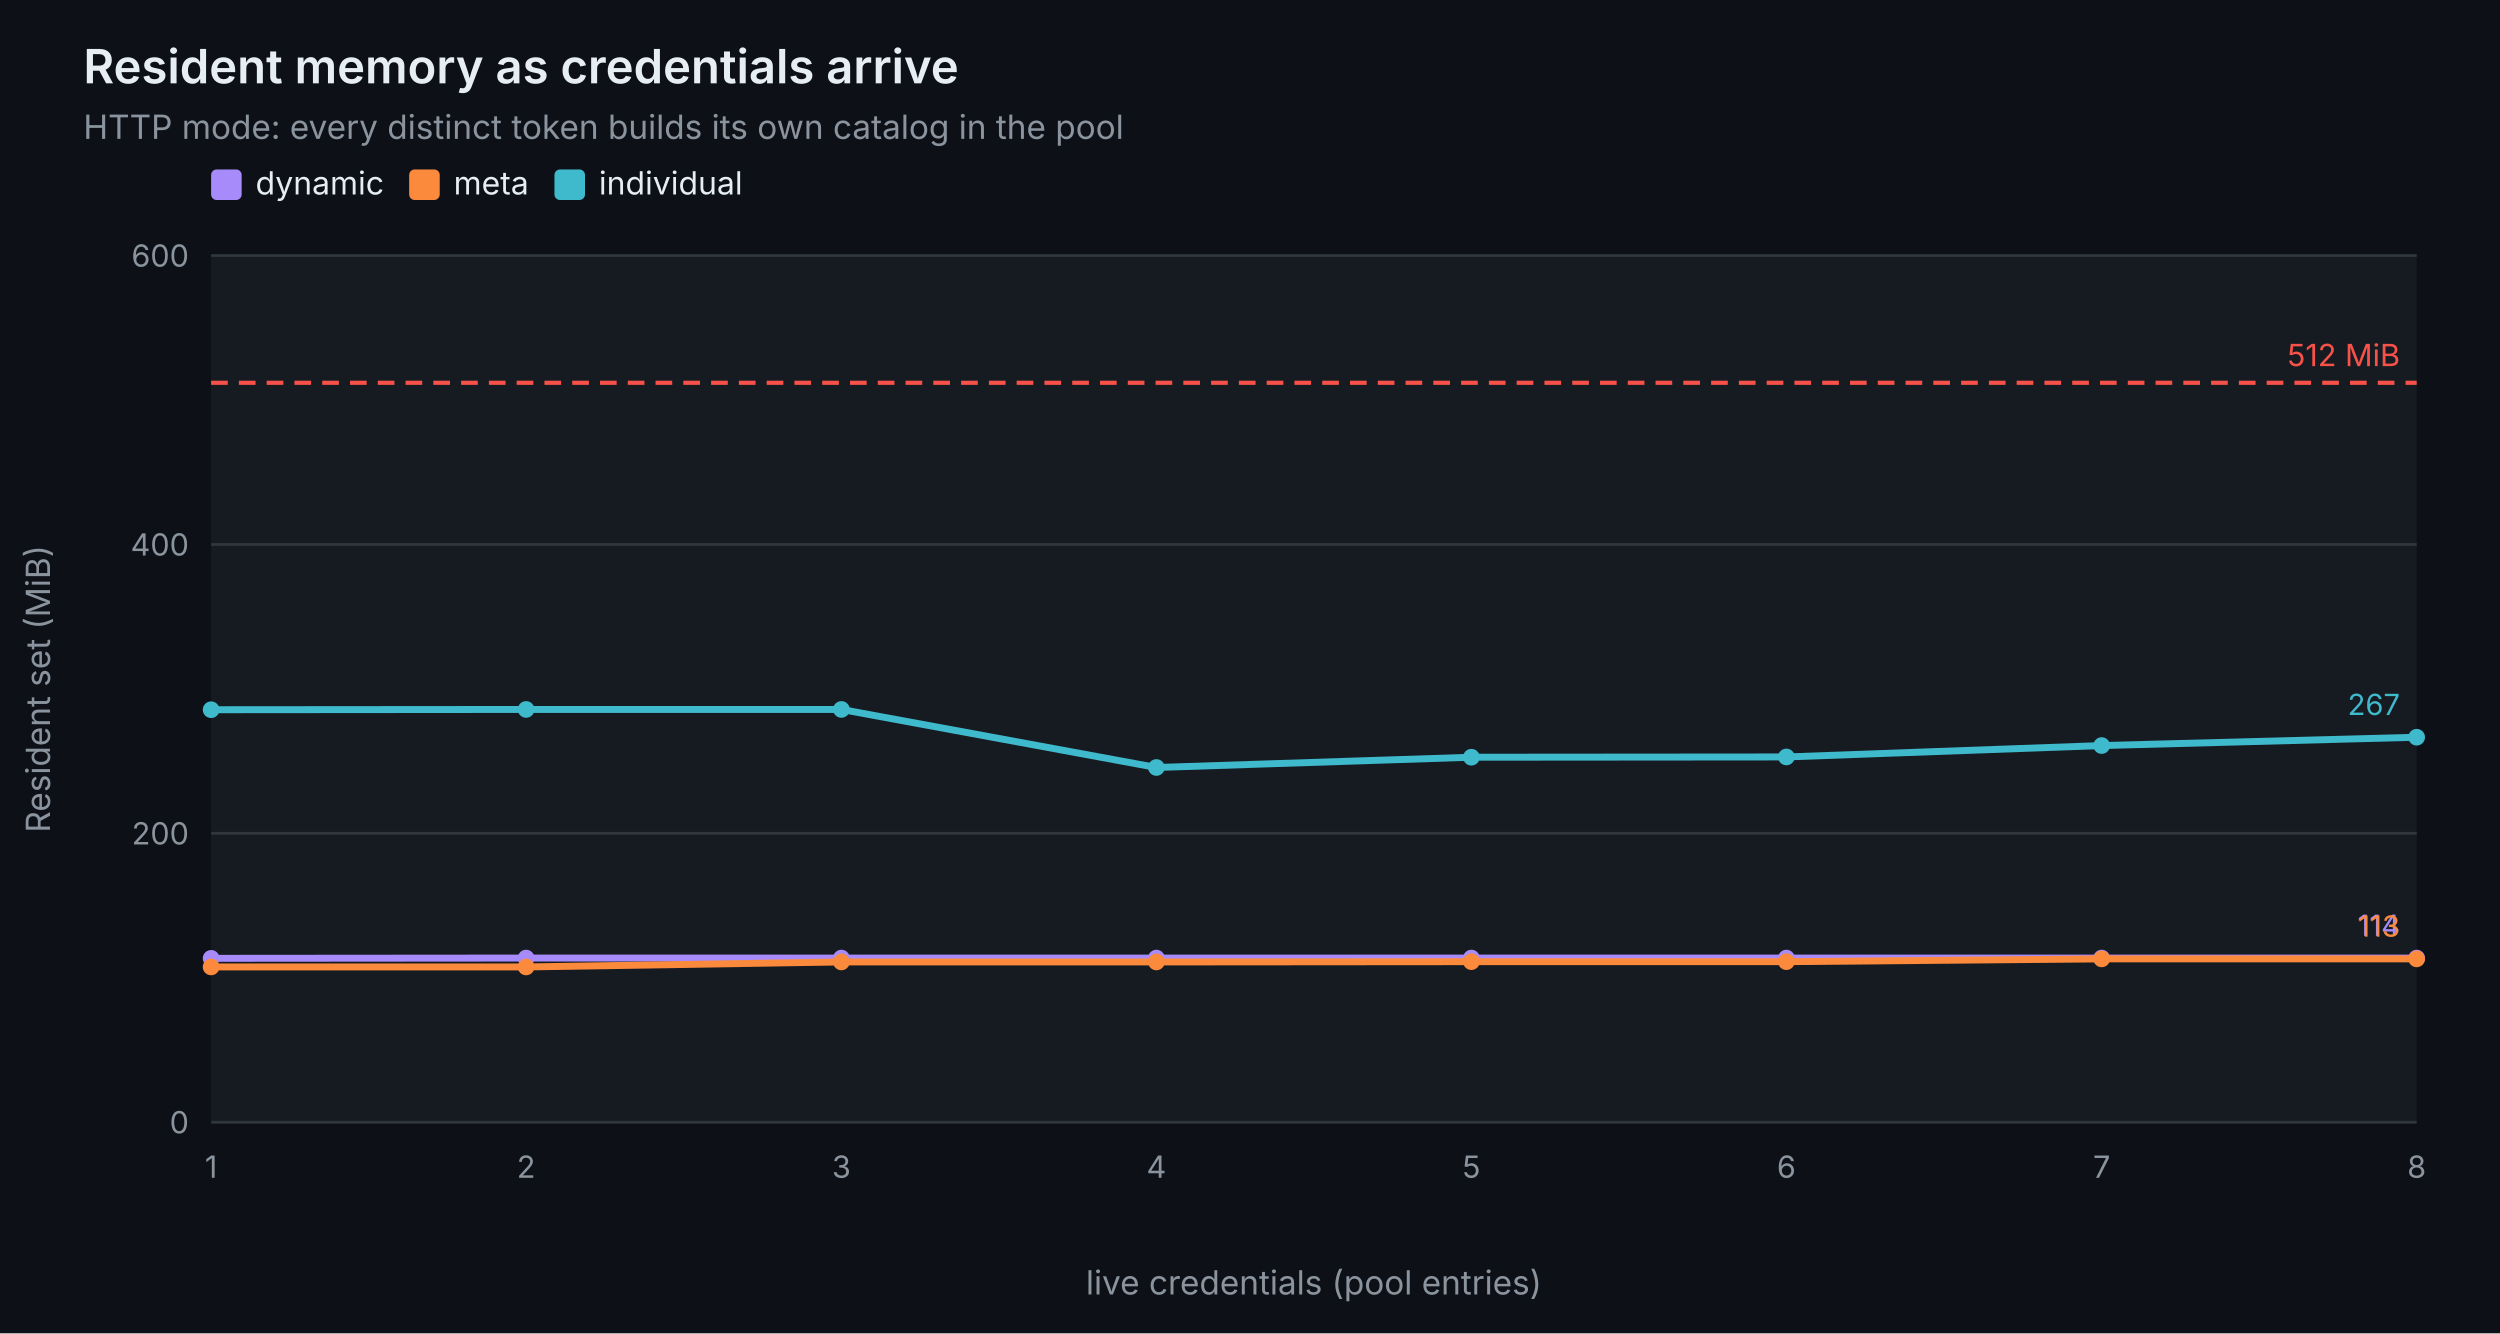
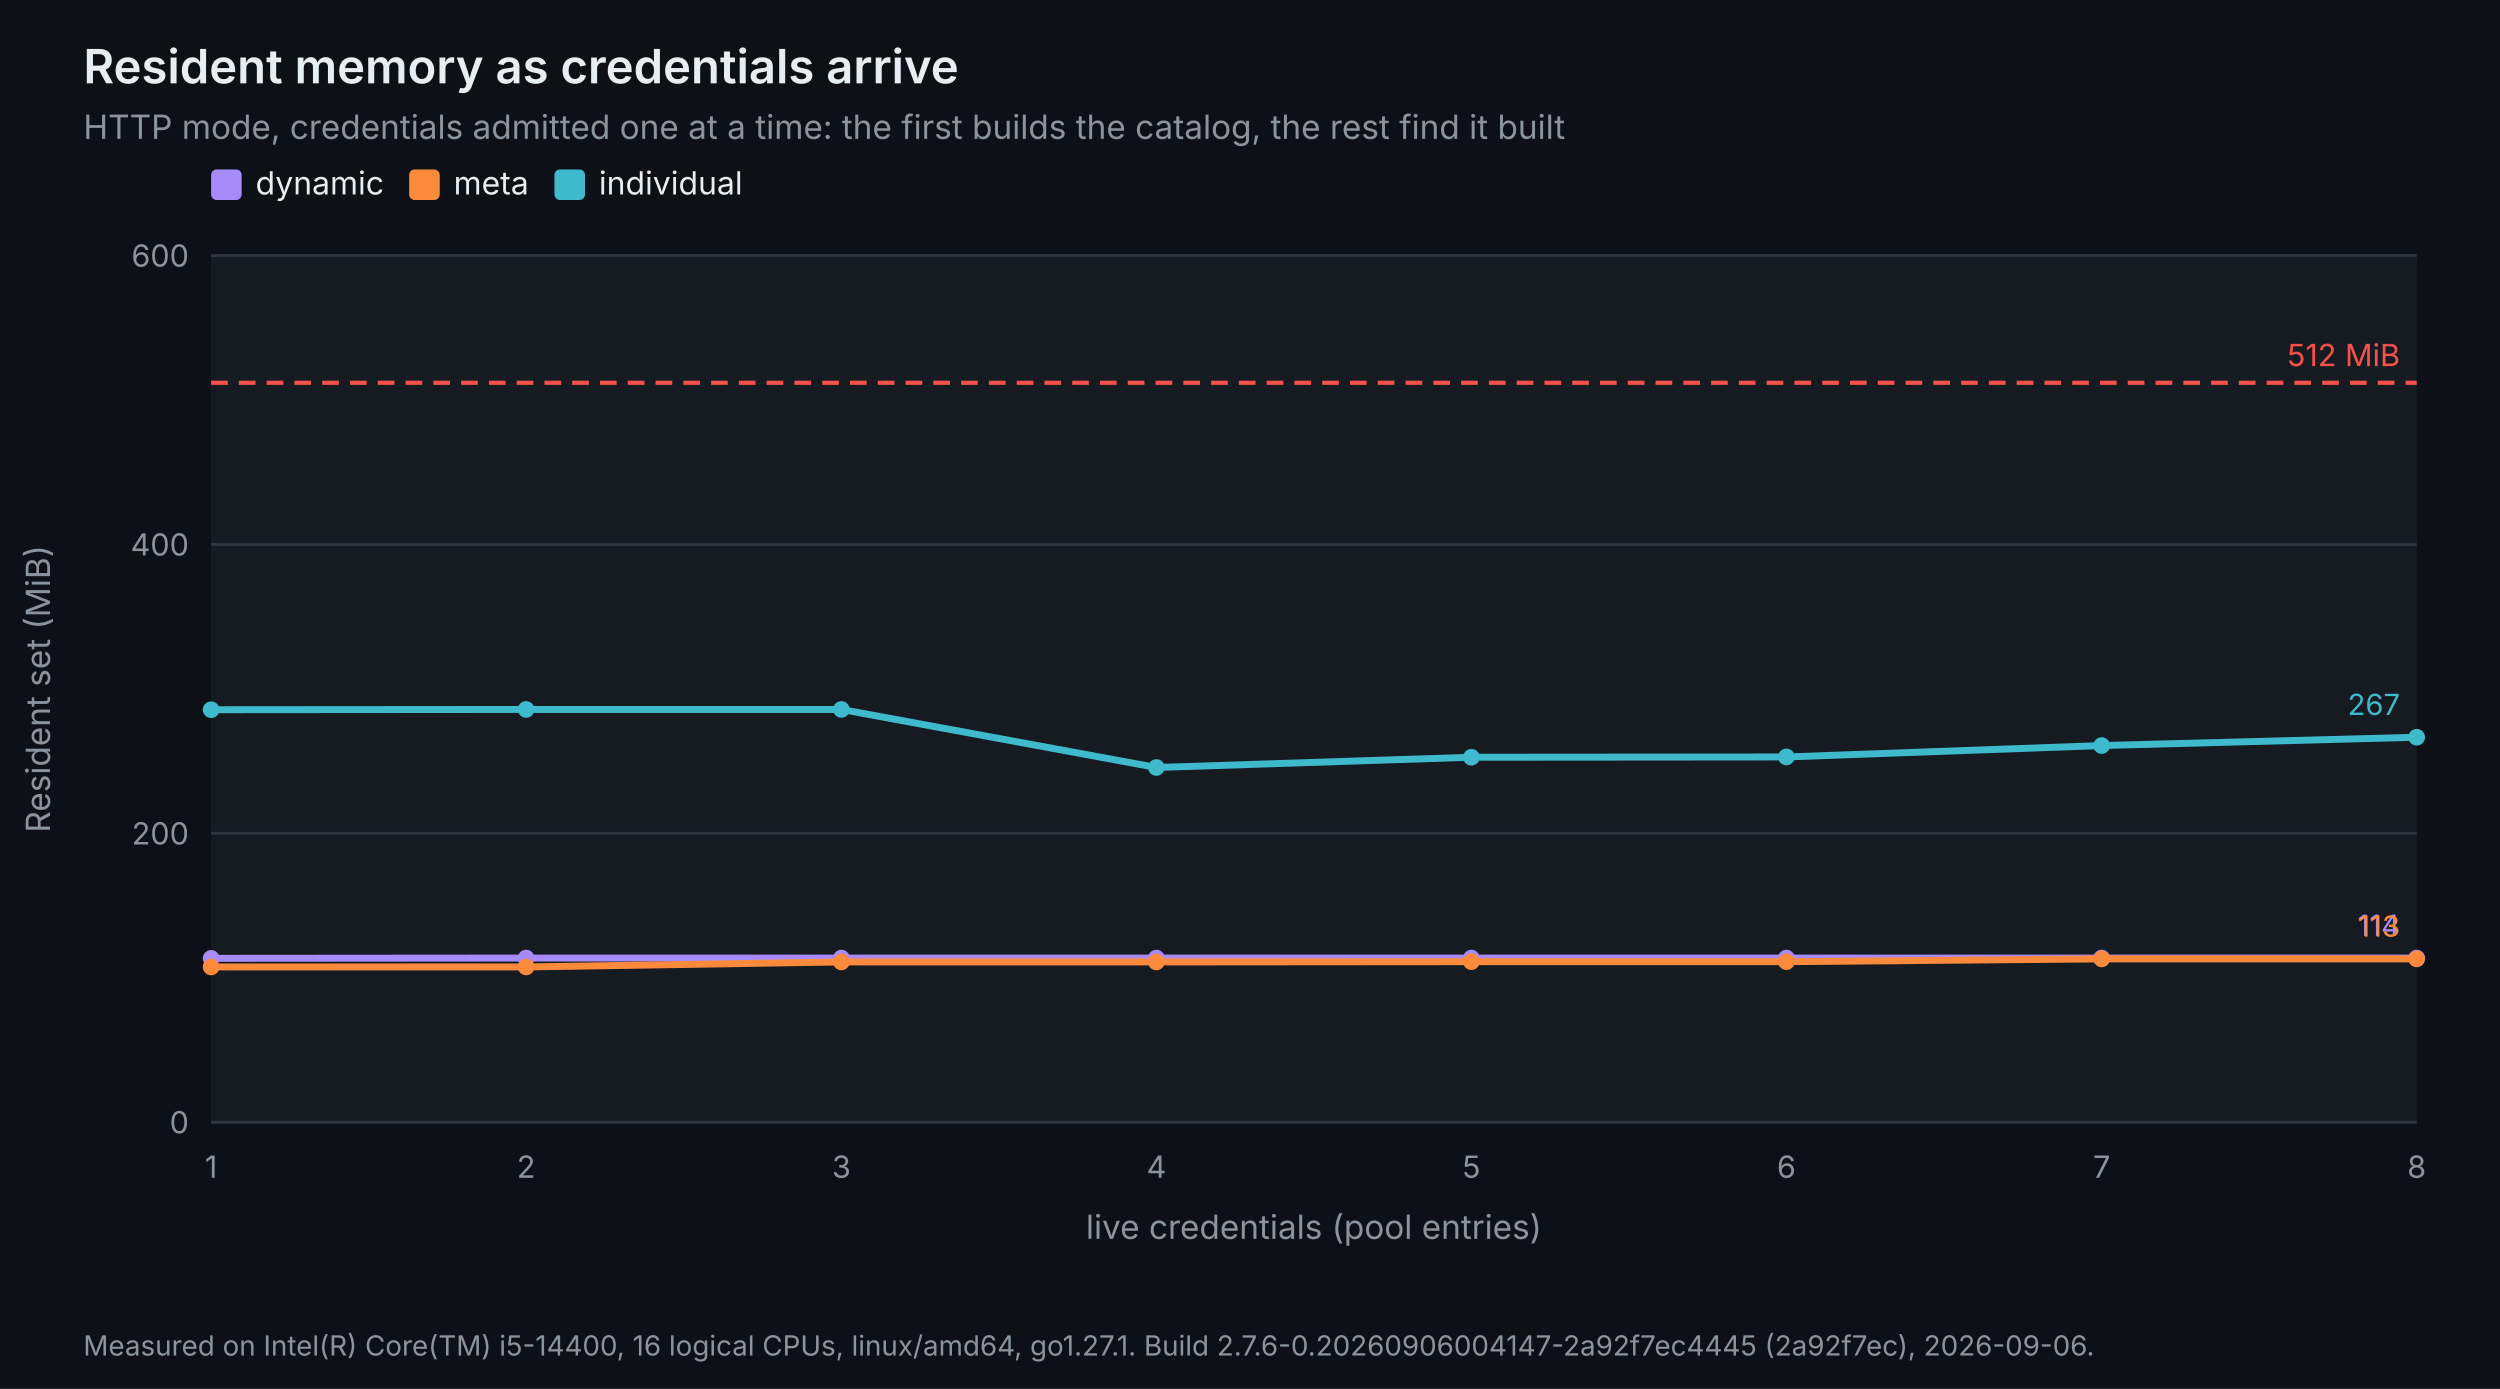
- <svg xmlns="http://www.w3.org/2000/svg" viewBox="0 0 900 480" width="900" height="480" role="img" aria-label="Resident memory as credentials arrive. HTTP mode: every distinct token builds its own catalog in the pool">
-   <rect width="900" height="480" fill="#0d1117" />
+ <svg xmlns="http://www.w3.org/2000/svg" viewBox="0 0 900 500" width="900" height="500" role="img" aria-label="Resident memory as credentials arrive. HTTP mode, credentials admitted one at a time: the first builds the catalog, the rest find it built. Measured on Intel(R) Core(TM) i5-14400, 16 logical CPUs, linux/amd64, go1.27.1. Build 2.7.6-0.20260906004147-2a92f7ec4445 (2a92f7ec), 2026-09-06.">
+   <rect width="900" height="500" fill="#0d1117" />
  <text x="30" y="30" font-family="ui-sans-serif,system-ui,-apple-system,Segoe UI,sans-serif" font-size="17" font-weight="600" fill="#e6edf3">Resident memory as credentials arrive</text>
-   <text x="30" y="50" font-family="ui-sans-serif,system-ui,-apple-system,Segoe UI,sans-serif" font-size="12" fill="#8b949e">HTTP mode: every distinct token builds its own catalog in the pool</text>
+   <text x="30" y="50" font-family="ui-sans-serif,system-ui,-apple-system,Segoe UI,sans-serif" font-size="12" fill="#8b949e">HTTP mode, credentials admitted one at a time: the first builds the catalog, the rest find it built</text>
  <rect x="76" y="92" width="794" height="312" fill="#161b22" />
  <rect x="76.0" y="61.0" width="11" height="11" rx="2" fill="#a78bfa" />
  <text x="92.0" y="70.0" font-family="ui-sans-serif,system-ui,-apple-system,Segoe UI,sans-serif" font-size="11.5" fill="#e6edf3">dynamic</text>
  <rect x="147.3" y="61.0" width="11" height="11" rx="2" fill="#fc8a3d" />
  <text x="163.3" y="70.0" font-family="ui-sans-serif,system-ui,-apple-system,Segoe UI,sans-serif" font-size="11.5" fill="#e6edf3">meta</text>
  <rect x="199.6" y="61.0" width="11" height="11" rx="2" fill="#3fb9cc" />
  <text x="215.6" y="70.0" font-family="ui-sans-serif,system-ui,-apple-system,Segoe UI,sans-serif" font-size="11.5" fill="#e6edf3">individual</text>
  <line x1="76" y1="404.0" x2="870" y2="404.0" stroke="#30363d" stroke-width="1" />
  <text x="68" y="408.0" font-family="ui-sans-serif,system-ui,-apple-system,Segoe UI,sans-serif" font-size="11" text-anchor="end" fill="#8b949e">0</text>
  <line x1="76" y1="300.0" x2="870" y2="300.0" stroke="#30363d" stroke-width="1" />
  <text x="68" y="304.0" font-family="ui-sans-serif,system-ui,-apple-system,Segoe UI,sans-serif" font-size="11" text-anchor="end" fill="#8b949e">200</text>
  <line x1="76" y1="196.0" x2="870" y2="196.0" stroke="#30363d" stroke-width="1" />
  <text x="68" y="200.0" font-family="ui-sans-serif,system-ui,-apple-system,Segoe UI,sans-serif" font-size="11" text-anchor="end" fill="#8b949e">400</text>
  <line x1="76" y1="92.0" x2="870" y2="92.0" stroke="#30363d" stroke-width="1" />
  <text x="68" y="96.0" font-family="ui-sans-serif,system-ui,-apple-system,Segoe UI,sans-serif" font-size="11" text-anchor="end" fill="#8b949e">600</text>
  <text x="18" y="248.0" font-family="ui-sans-serif,system-ui,-apple-system,Segoe UI,sans-serif" font-size="12" fill="#8b949e" text-anchor="middle" transform="rotate(-90 18 248.0)">Resident set (MiB)</text>
-   <text x="473.0" y="466" font-family="ui-sans-serif,system-ui,-apple-system,Segoe UI,sans-serif" font-size="12" text-anchor="middle" fill="#8b949e">live credentials (pool entries)</text>
+   <text x="473.0" y="446" font-family="ui-sans-serif,system-ui,-apple-system,Segoe UI,sans-serif" font-size="12" text-anchor="middle" fill="#8b949e">live credentials (pool entries)</text>
+   <text x="30" y="488" font-family="ui-sans-serif,system-ui,-apple-system,Segoe UI,sans-serif" font-size="10" fill="#8b949e">Measured on Intel(R) Core(TM) i5-14400, 16 logical CPUs, linux/amd64, go1.27.1. Build 2.7.6-0.20260906004147-2a92f7ec4445 (2a92f7ec), 2026-09-06.</text>
  <text x="76.0" y="424" font-family="ui-sans-serif,system-ui,-apple-system,Segoe UI,sans-serif" font-size="11" text-anchor="middle" fill="#8b949e">1</text>
  <text x="189.4" y="424" font-family="ui-sans-serif,system-ui,-apple-system,Segoe UI,sans-serif" font-size="11" text-anchor="middle" fill="#8b949e">2</text>
  <text x="302.9" y="424" font-family="ui-sans-serif,system-ui,-apple-system,Segoe UI,sans-serif" font-size="11" text-anchor="middle" fill="#8b949e">3</text>
  <text x="416.3" y="424" font-family="ui-sans-serif,system-ui,-apple-system,Segoe UI,sans-serif" font-size="11" text-anchor="middle" fill="#8b949e">4</text>
  <text x="529.7" y="424" font-family="ui-sans-serif,system-ui,-apple-system,Segoe UI,sans-serif" font-size="11" text-anchor="middle" fill="#8b949e">5</text>
  <text x="643.1" y="424" font-family="ui-sans-serif,system-ui,-apple-system,Segoe UI,sans-serif" font-size="11" text-anchor="middle" fill="#8b949e">6</text>
  <text x="756.6" y="424" font-family="ui-sans-serif,system-ui,-apple-system,Segoe UI,sans-serif" font-size="11" text-anchor="middle" fill="#8b949e">7</text>
  <text x="870.0" y="424" font-family="ui-sans-serif,system-ui,-apple-system,Segoe UI,sans-serif" font-size="11" text-anchor="middle" fill="#8b949e">8</text>
  <path d="M76.0,345.0L189.4,344.9L302.9,344.9L416.3,344.9L529.7,344.9L643.1,344.9L756.6,344.9L870.0,344.9" fill="none" stroke="#a78bfa" stroke-width="2.5" stroke-linejoin="round" />
  <circle cx="76.0" cy="345.0" r="3" fill="#a78bfa" />
  <circle cx="189.4" cy="344.9" r="3" fill="#a78bfa" />
  <circle cx="302.9" cy="344.9" r="3" fill="#a78bfa" />
  <circle cx="416.3" cy="344.9" r="3" fill="#a78bfa" />
  <circle cx="529.7" cy="344.9" r="3" fill="#a78bfa" />
  <circle cx="643.1" cy="344.9" r="3" fill="#a78bfa" />
  <circle cx="756.6" cy="344.9" r="3" fill="#a78bfa" />
  <circle cx="870.0" cy="344.9" r="3" fill="#a78bfa" />
  <text x="864.0" y="336.9" font-family="ui-sans-serif,system-ui,-apple-system,Segoe UI,sans-serif" font-size="10.5" text-anchor="end" fill="#a78bfa">114</text>
  <path d="M76.0,348.1L189.4,348.1L302.9,346.3L416.3,346.3L529.7,346.2L643.1,346.2L756.6,345.2L870.0,345.2" fill="none" stroke="#fc8a3d" stroke-width="2.5" stroke-linejoin="round" />
  <circle cx="76.0" cy="348.1" r="3" fill="#fc8a3d" />
  <circle cx="189.4" cy="348.1" r="3" fill="#fc8a3d" />
  <circle cx="302.9" cy="346.3" r="3" fill="#fc8a3d" />
  <circle cx="416.3" cy="346.3" r="3" fill="#fc8a3d" />
  <circle cx="529.7" cy="346.2" r="3" fill="#fc8a3d" />
  <circle cx="643.1" cy="346.2" r="3" fill="#fc8a3d" />
  <circle cx="756.6" cy="345.2" r="3" fill="#fc8a3d" />
  <circle cx="870.0" cy="345.2" r="3" fill="#fc8a3d" />
  <text x="864.0" y="337.2" font-family="ui-sans-serif,system-ui,-apple-system,Segoe UI,sans-serif" font-size="10.5" text-anchor="end" fill="#fc8a3d">113</text>
  <path d="M76.0,255.5L189.4,255.4L302.9,255.4L416.3,276.3L529.7,272.6L643.1,272.5L756.6,268.4L870.0,265.4" fill="none" stroke="#3fb9cc" stroke-width="2.5" stroke-linejoin="round" />
  <circle cx="76.0" cy="255.5" r="3" fill="#3fb9cc" />
  <circle cx="189.4" cy="255.4" r="3" fill="#3fb9cc" />
  <circle cx="302.9" cy="255.4" r="3" fill="#3fb9cc" />
  <circle cx="416.3" cy="276.3" r="3" fill="#3fb9cc" />
  <circle cx="529.7" cy="272.6" r="3" fill="#3fb9cc" />
  <circle cx="643.1" cy="272.5" r="3" fill="#3fb9cc" />
  <circle cx="756.6" cy="268.4" r="3" fill="#3fb9cc" />
  <circle cx="870.0" cy="265.4" r="3" fill="#3fb9cc" />
  <text x="864.0" y="257.4" font-family="ui-sans-serif,system-ui,-apple-system,Segoe UI,sans-serif" font-size="10.5" text-anchor="end" fill="#3fb9cc">267</text>
  <line x1="76" y1="137.8" x2="870" y2="137.8" stroke="#f85149" stroke-width="1.5" stroke-dasharray="6 4" />
  <text x="864" y="131.8" font-family="ui-sans-serif,system-ui,-apple-system,Segoe UI,sans-serif" font-size="11" text-anchor="end" fill="#f85149">512 MiB</text>
</svg>
